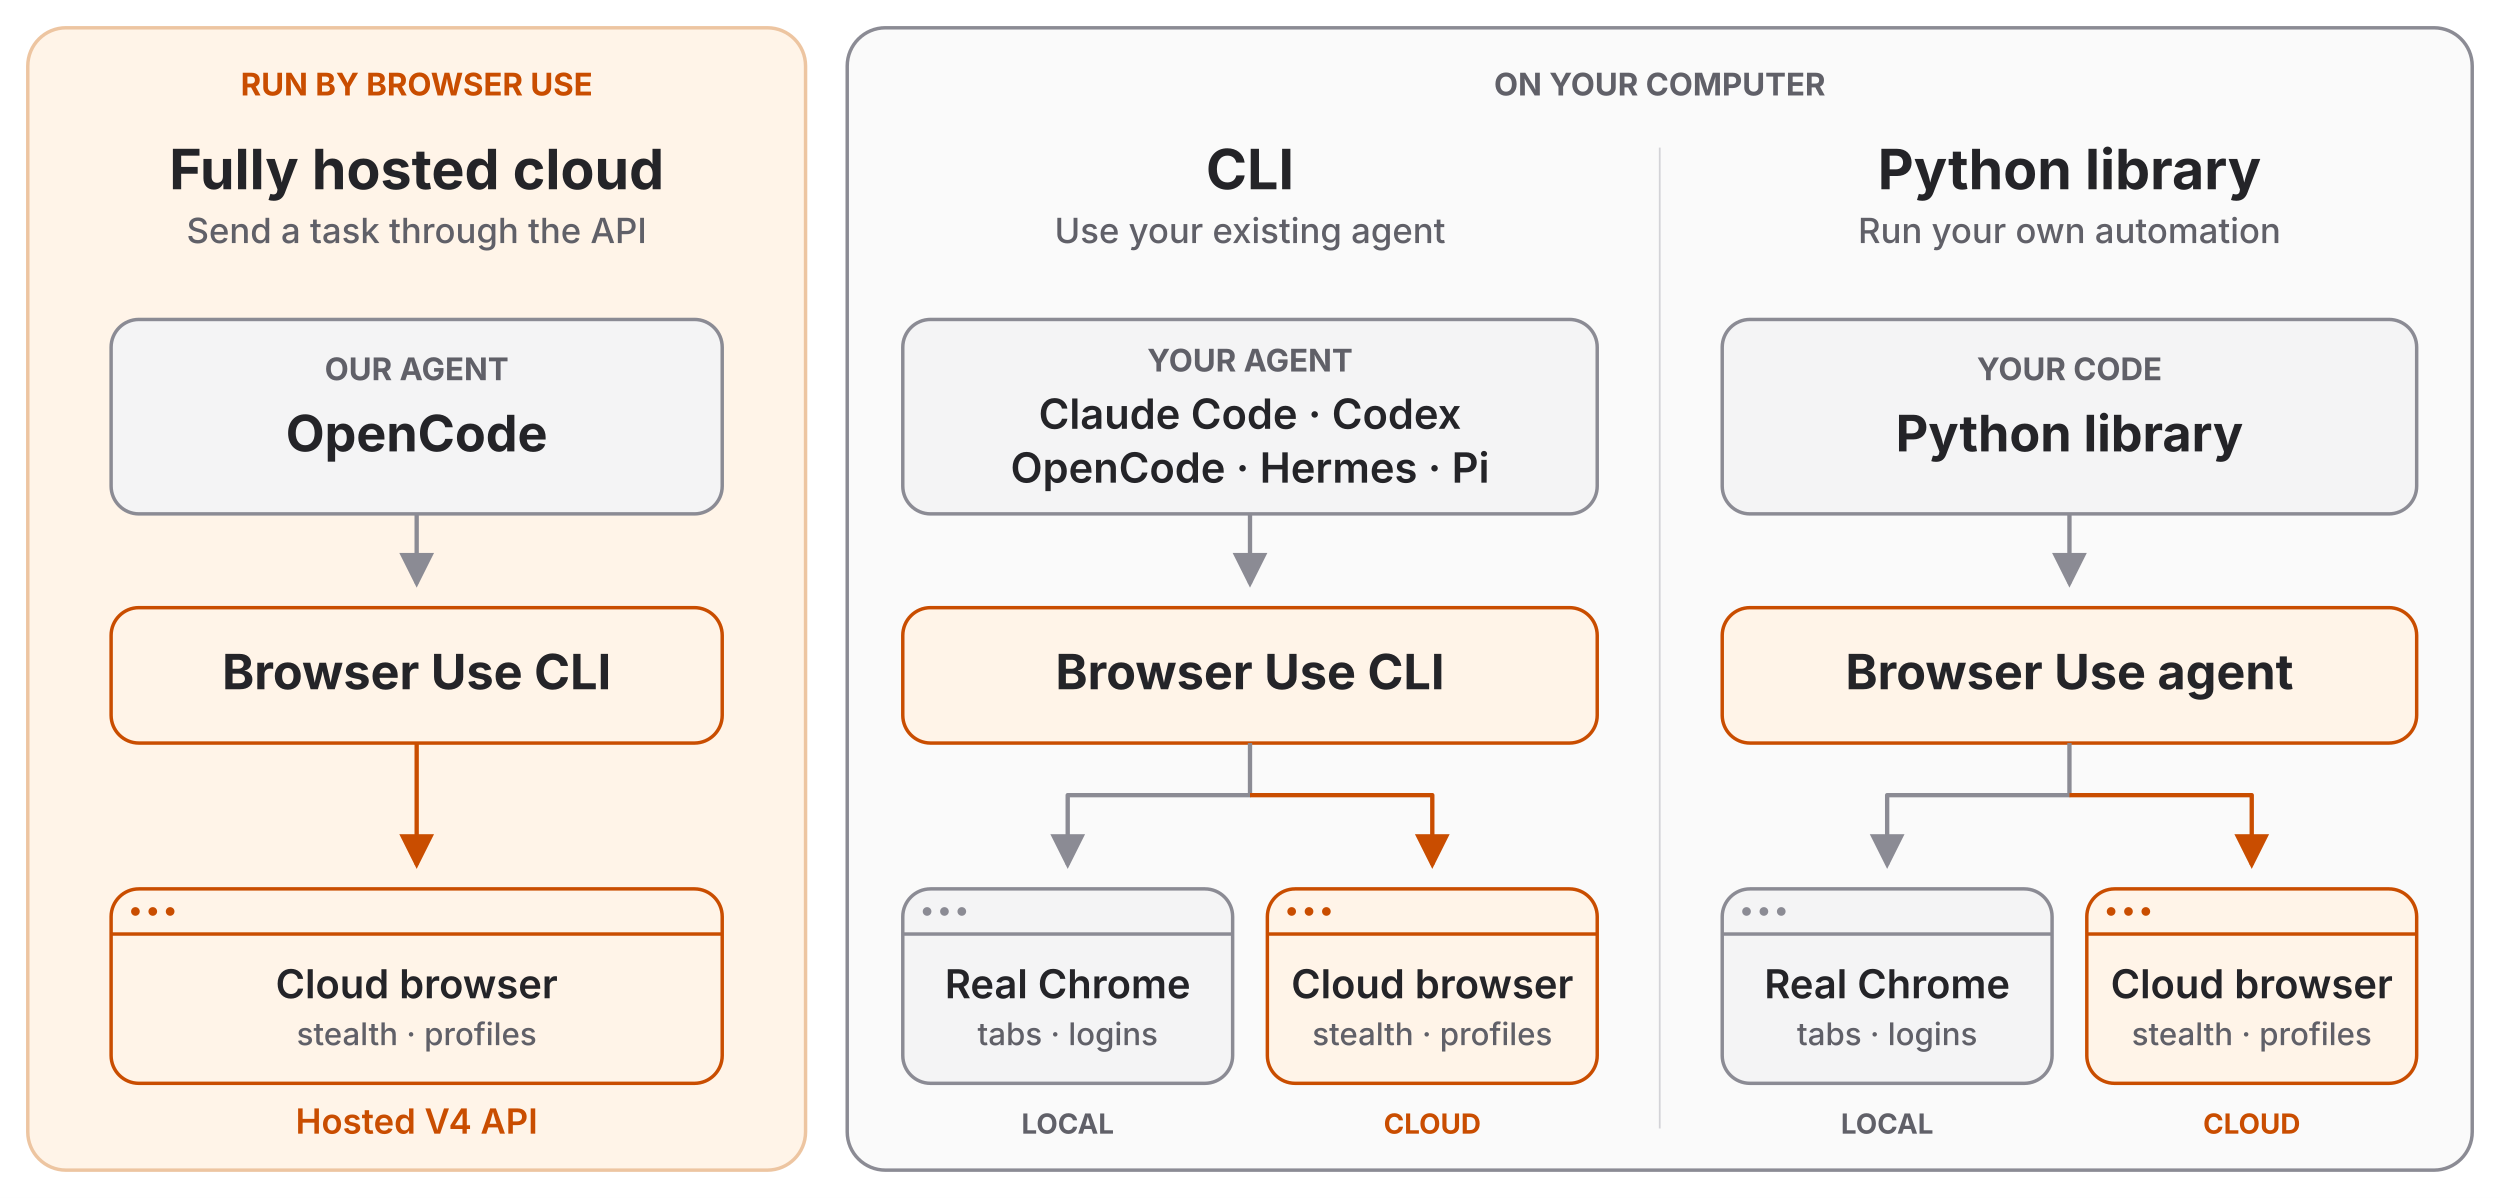
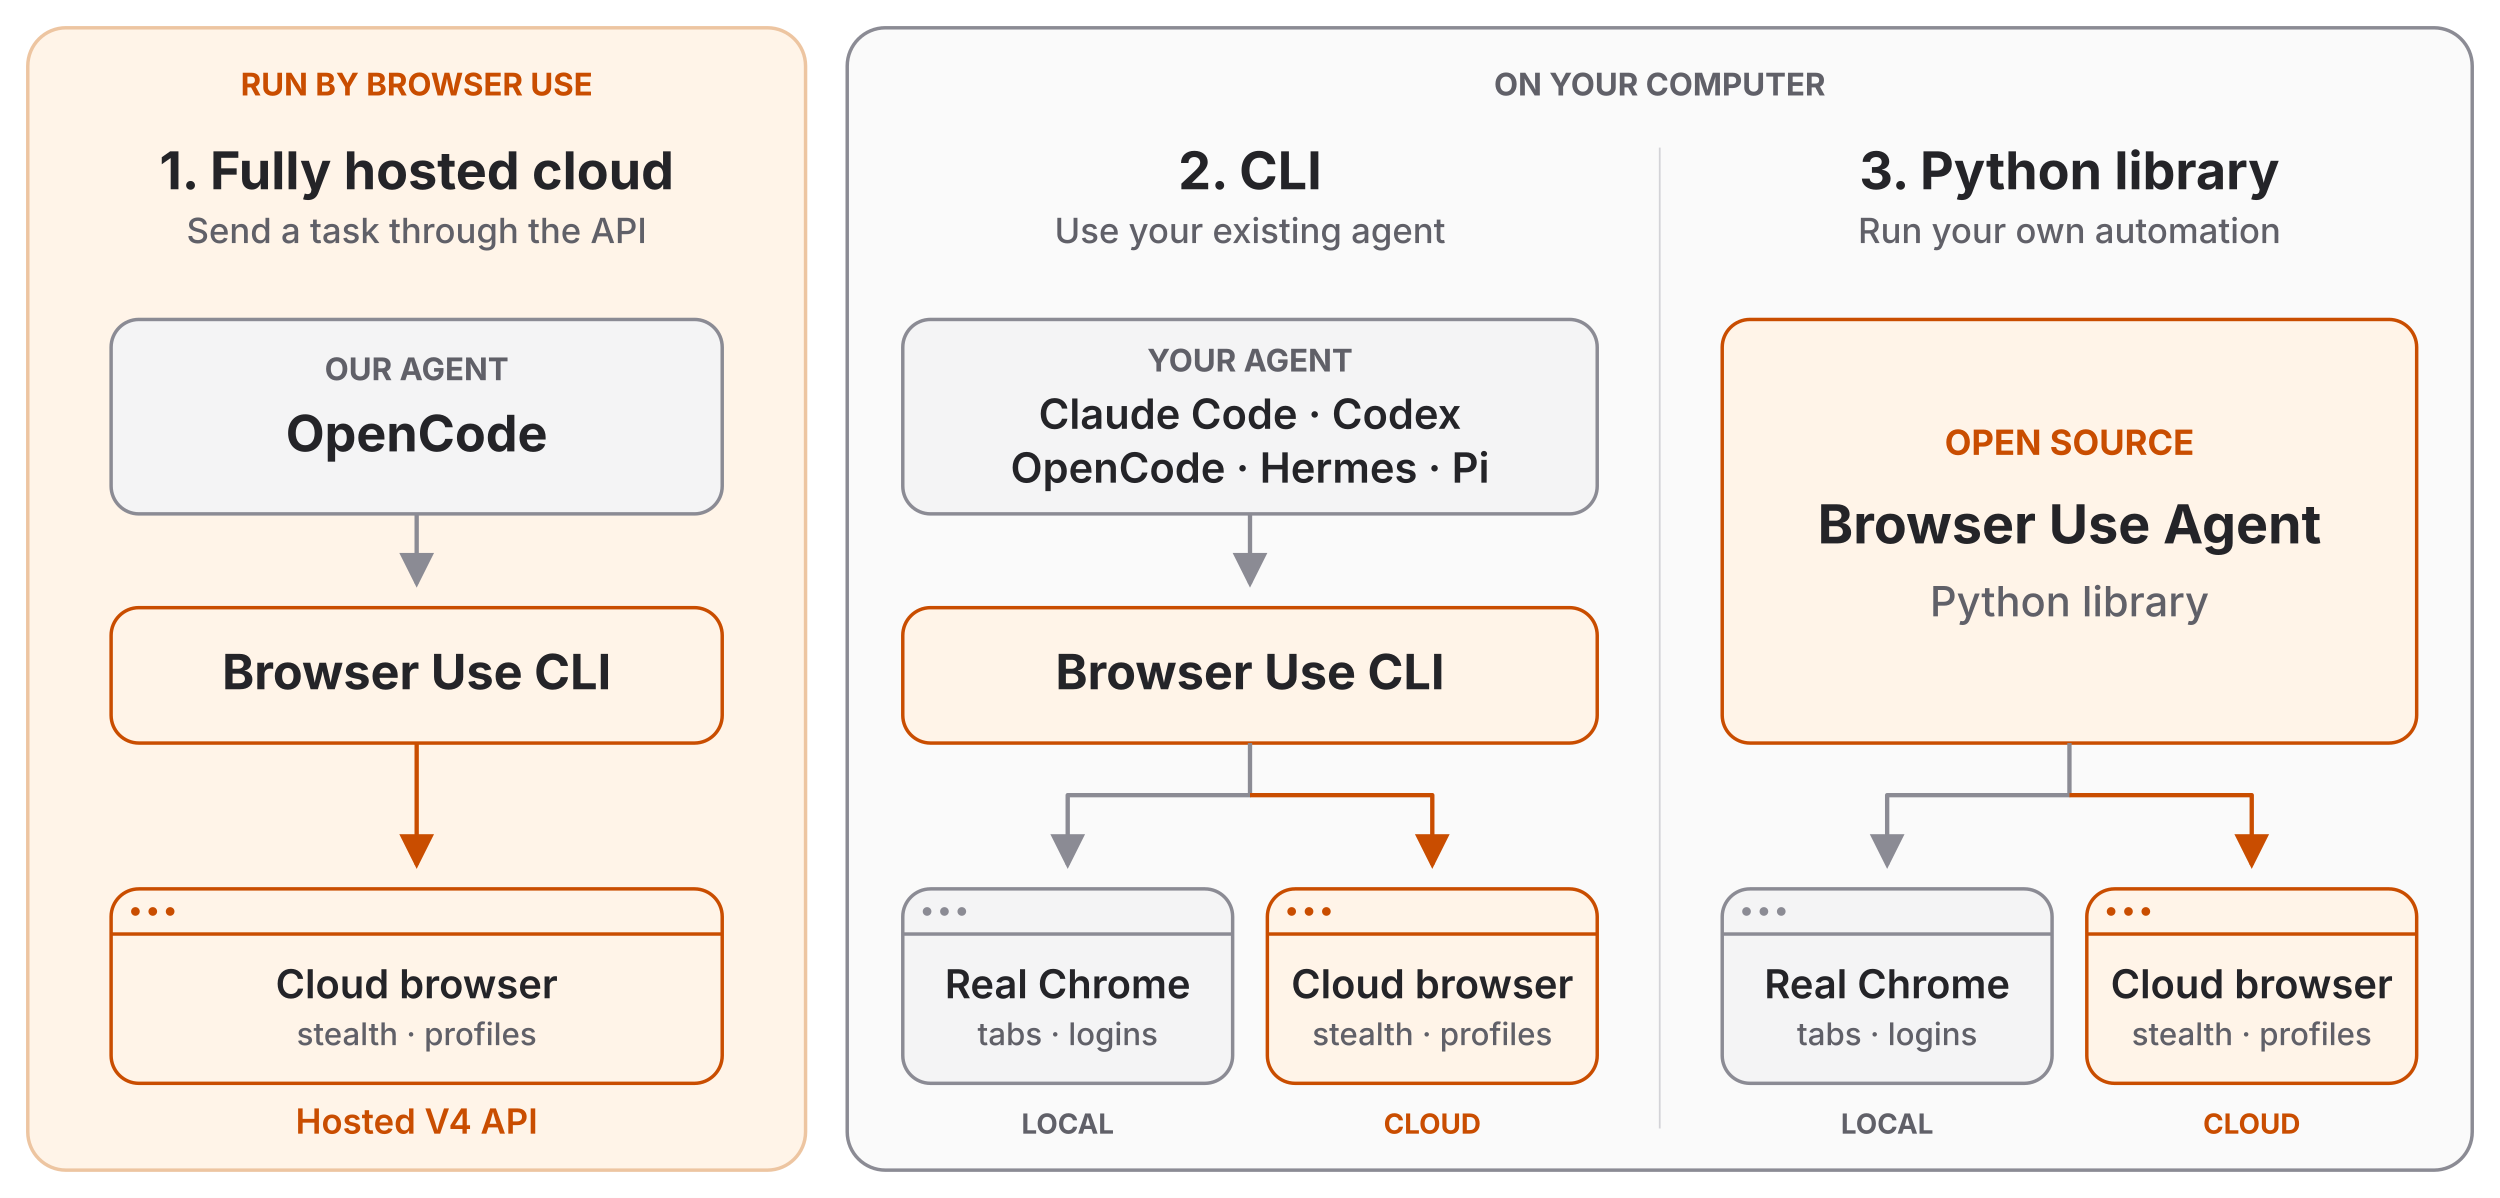
<svg xmlns="http://www.w3.org/2000/svg" width="1440" height="690" viewBox="0 0 1440 690" role="img" aria-labelledby="title desc">
  <defs>
    <marker id="arrow" markerWidth="8" markerHeight="8" refX="7" refY="4" orient="auto">
      <path d="M0 0L8 4L0 8Z" fill="#8B8B94" />
    </marker>
    <marker id="cloud-arrow" markerWidth="8" markerHeight="8" refX="7" refY="4" orient="auto">
      <path d="M0 0L8 4L0 8Z" fill="#C94D00" />
    </marker>
  </defs>
  <rect width="1440" height="690" fill="#FFFFFF" />
  <g font-family="Inter, ui-sans-serif, system-ui, sans-serif">
    <rect x="16" y="16" width="448" height="658" rx="22" fill="#FFF4E8" stroke="#EDC5A1" stroke-width="2" />
    <rect x="488" y="16" width="936" height="658" rx="22" fill="#FAFAFA" stroke="#8B8B94" stroke-width="2" />
    <text x="240" y="55" text-anchor="middle" fill="#C94D00" font-size="18" font-weight="700">RUN BY BROWSER USE</text>
    <text x="956" y="55" text-anchor="middle" fill="#606068" font-size="18" font-weight="700">ON YOUR COMPUTER</text>
    <path d="M956 85V650" stroke="#8B8B94" stroke-opacity="0.35" />
-     <text x="240" y="109" text-anchor="middle" fill="#242428" font-size="32" font-weight="750">Fully hosted cloud</text>
-     <text x="720" y="109" text-anchor="middle" fill="#242428" font-size="32" font-weight="750">CLI</text>
-     <text x="1192" y="109" text-anchor="middle" fill="#242428" font-size="32" font-weight="750">Python library</text>
+     <text x="240" y="109" text-anchor="middle" fill="#242428" font-size="30" font-weight="750">1. Fully hosted cloud</text>
+     <text x="720" y="109" text-anchor="middle" fill="#242428" font-size="30" font-weight="750">2. CLI</text>
+     <text x="1192" y="109" text-anchor="middle" fill="#242428" font-size="30" font-weight="750">3. Python library</text>
    <text x="240" y="140" text-anchor="middle" fill="#606068" font-size="20" font-weight="450">Send a task through the API</text>
    <text x="720" y="140" text-anchor="middle" fill="#606068" font-size="20" font-weight="450">Use your existing agent</text>
    <text x="1192" y="140" text-anchor="middle" fill="#606068" font-size="20" font-weight="450">Run your own automation</text>
    <rect x="64" y="184" width="352" height="112" rx="16" fill="#F4F4F5" stroke="#8B8B94" stroke-width="2" />
    <text x="240" y="219" text-anchor="middle" fill="#606068" font-size="18" font-weight="700">OUR AGENT</text>
    <text x="240" y="260" text-anchor="middle" fill="#242428" font-size="29" font-weight="750">OpenCode</text>
    <rect x="520" y="184" width="400" height="112" rx="16" fill="#F4F4F5" stroke="#8B8B94" stroke-width="2" />
    <text x="720" y="214" text-anchor="middle" fill="#606068" font-size="18" font-weight="700">YOUR AGENT</text>
    <text x="720" y="247" text-anchor="middle" fill="#242428" font-size="24" font-weight="600">Claude Code · Codex</text>
    <text x="720" y="278" text-anchor="middle" fill="#242428" font-size="24" font-weight="600">OpenCode · Hermes · Pi</text>
-     <rect x="992" y="184" width="400" height="112" rx="16" fill="#F4F4F5" stroke="#8B8B94" stroke-width="2" />
-     <text x="1192" y="219" text-anchor="middle" fill="#606068" font-size="18" font-weight="700">YOUR CODE</text>
-     <text x="1192" y="260" text-anchor="middle" fill="#242428" font-size="29" font-weight="750">Python library</text>
+     <rect x="992" y="184" width="400" height="244" rx="16" fill="#FFF4E8" stroke="#C94D00" stroke-width="2" />
+     <text x="1192" y="262" text-anchor="middle" fill="#C94D00" font-size="20" font-weight="700">OPEN SOURCE</text>
+     <text x="1192" y="313" text-anchor="middle" fill="#242428" font-size="31" font-weight="750">Browser Use Agent</text>
+     <text x="1192" y="355" text-anchor="middle" fill="#606068" font-size="24" font-weight="450">Python library</text>
    <path d="M240 296V336" fill="none" stroke="#8B8B94" stroke-width="2.5" stroke-linejoin="round" marker-end="url(#arrow)" />
    <path d="M720 296V336" fill="none" stroke="#8B8B94" stroke-width="2.5" stroke-linejoin="round" marker-end="url(#arrow)" />
-     <path d="M1192 296V336" fill="none" stroke="#8B8B94" stroke-width="2.5" stroke-linejoin="round" marker-end="url(#arrow)" />
    <rect x="64" y="350" width="352" height="78" rx="16" fill="#FFF4E8" stroke="#C94D00" stroke-width="2" />
    <text x="240.0" y="397" text-anchor="middle" fill="#242428" font-size="28" font-weight="750">Browser Use CLI</text>
    <rect x="520" y="350" width="400" height="78" rx="16" fill="#FFF4E8" stroke="#C94D00" stroke-width="2" />
    <text x="720.0" y="397" text-anchor="middle" fill="#242428" font-size="28" font-weight="750">Browser Use CLI</text>
-     <rect x="992" y="350" width="400" height="78" rx="16" fill="#FFF4E8" stroke="#C94D00" stroke-width="2" />
-     <text x="1192.0" y="397" text-anchor="middle" fill="#242428" font-size="28" font-weight="750">Browser Use agent</text>
    <path d="M240 428V498" fill="none" stroke="#C94D00" stroke-width="2.5" stroke-linejoin="round" marker-end="url(#cloud-arrow)" />
    <rect x="64" y="512" width="352" height="112" rx="16" fill="#FFF4E8" stroke="#C94D00" stroke-width="2" />
    <path d="M64 538H416" stroke="#C94D00" stroke-width="2" />
    <circle cx="78" cy="525" r="2.5" fill="#C94D00" />
    <circle cx="88" cy="525" r="2.5" fill="#C94D00" />
    <circle cx="98" cy="525" r="2.5" fill="#C94D00" />
    <text x="240.0" y="575" text-anchor="middle" fill="#242428" font-size="23" font-weight="600">Cloud browser</text>
    <text x="240.0" y="602" text-anchor="middle" fill="#606068" font-size="18" font-weight="450">stealth · profiles</text>
    <text x="240" y="653" text-anchor="middle" fill="#C94D00" font-size="20" font-weight="600">Hosted V4 API</text>
    <path d="M720 428V458H615V498" fill="none" stroke="#8B8B94" stroke-width="2.5" stroke-linejoin="round" marker-end="url(#arrow)" />
    <path d="M720 458H825V498" fill="none" stroke="#C94D00" stroke-width="2.5" stroke-linejoin="round" marker-end="url(#cloud-arrow)" />
    <text x="615" y="653" text-anchor="middle" fill="#606068" font-size="16" font-weight="700">LOCAL</text>
    <text x="825" y="653" text-anchor="middle" fill="#C94D00" font-size="16" font-weight="700">CLOUD</text>
    <rect x="520" y="512" width="190" height="112" rx="16" fill="#F4F4F5" stroke="#8B8B94" stroke-width="2" />
    <path d="M520 538H710" stroke="#8B8B94" stroke-width="2" />
    <circle cx="534" cy="525" r="2.5" fill="#8B8B94" />
    <circle cx="544" cy="525" r="2.5" fill="#8B8B94" />
    <circle cx="554" cy="525" r="2.5" fill="#8B8B94" />
    <text x="615.0" y="575" text-anchor="middle" fill="#242428" font-size="23" font-weight="600">Real Chrome</text>
    <text x="615.0" y="602" text-anchor="middle" fill="#606068" font-size="18" font-weight="450">tabs · logins</text>
    <rect x="730" y="512" width="190" height="112" rx="16" fill="#FFF4E8" stroke="#C94D00" stroke-width="2" />
    <path d="M730 538H920" stroke="#C94D00" stroke-width="2" />
    <circle cx="744" cy="525" r="2.5" fill="#C94D00" />
    <circle cx="754" cy="525" r="2.5" fill="#C94D00" />
    <circle cx="764" cy="525" r="2.5" fill="#C94D00" />
    <text x="825.0" y="575" text-anchor="middle" fill="#242428" font-size="23" font-weight="600">Cloud browser</text>
    <text x="825.0" y="602" text-anchor="middle" fill="#606068" font-size="18" font-weight="450">stealth · profiles</text>
    <path d="M1192 428V458H1087V498" fill="none" stroke="#8B8B94" stroke-width="2.5" stroke-linejoin="round" marker-end="url(#arrow)" />
    <path d="M1192 458H1297V498" fill="none" stroke="#C94D00" stroke-width="2.5" stroke-linejoin="round" marker-end="url(#cloud-arrow)" />
    <text x="1087" y="653" text-anchor="middle" fill="#606068" font-size="16" font-weight="700">LOCAL</text>
    <text x="1297" y="653" text-anchor="middle" fill="#C94D00" font-size="16" font-weight="700">CLOUD</text>
    <rect x="992" y="512" width="190" height="112" rx="16" fill="#F4F4F5" stroke="#8B8B94" stroke-width="2" />
    <path d="M992 538H1182" stroke="#8B8B94" stroke-width="2" />
    <circle cx="1006" cy="525" r="2.5" fill="#8B8B94" />
    <circle cx="1016" cy="525" r="2.5" fill="#8B8B94" />
    <circle cx="1026" cy="525" r="2.5" fill="#8B8B94" />
    <text x="1087.0" y="575" text-anchor="middle" fill="#242428" font-size="23" font-weight="600">Real Chrome</text>
    <text x="1087.0" y="602" text-anchor="middle" fill="#606068" font-size="18" font-weight="450">tabs · logins</text>
    <rect x="1202" y="512" width="190" height="112" rx="16" fill="#FFF4E8" stroke="#C94D00" stroke-width="2" />
    <path d="M1202 538H1392" stroke="#C94D00" stroke-width="2" />
    <circle cx="1216" cy="525" r="2.5" fill="#C94D00" />
    <circle cx="1226" cy="525" r="2.5" fill="#C94D00" />
    <circle cx="1236" cy="525" r="2.5" fill="#C94D00" />
    <text x="1297.0" y="575" text-anchor="middle" fill="#242428" font-size="23" font-weight="600">Cloud browser</text>
    <text x="1297.0" y="602" text-anchor="middle" fill="#606068" font-size="18" font-weight="450">stealth · profiles</text>
  </g>
</svg>
